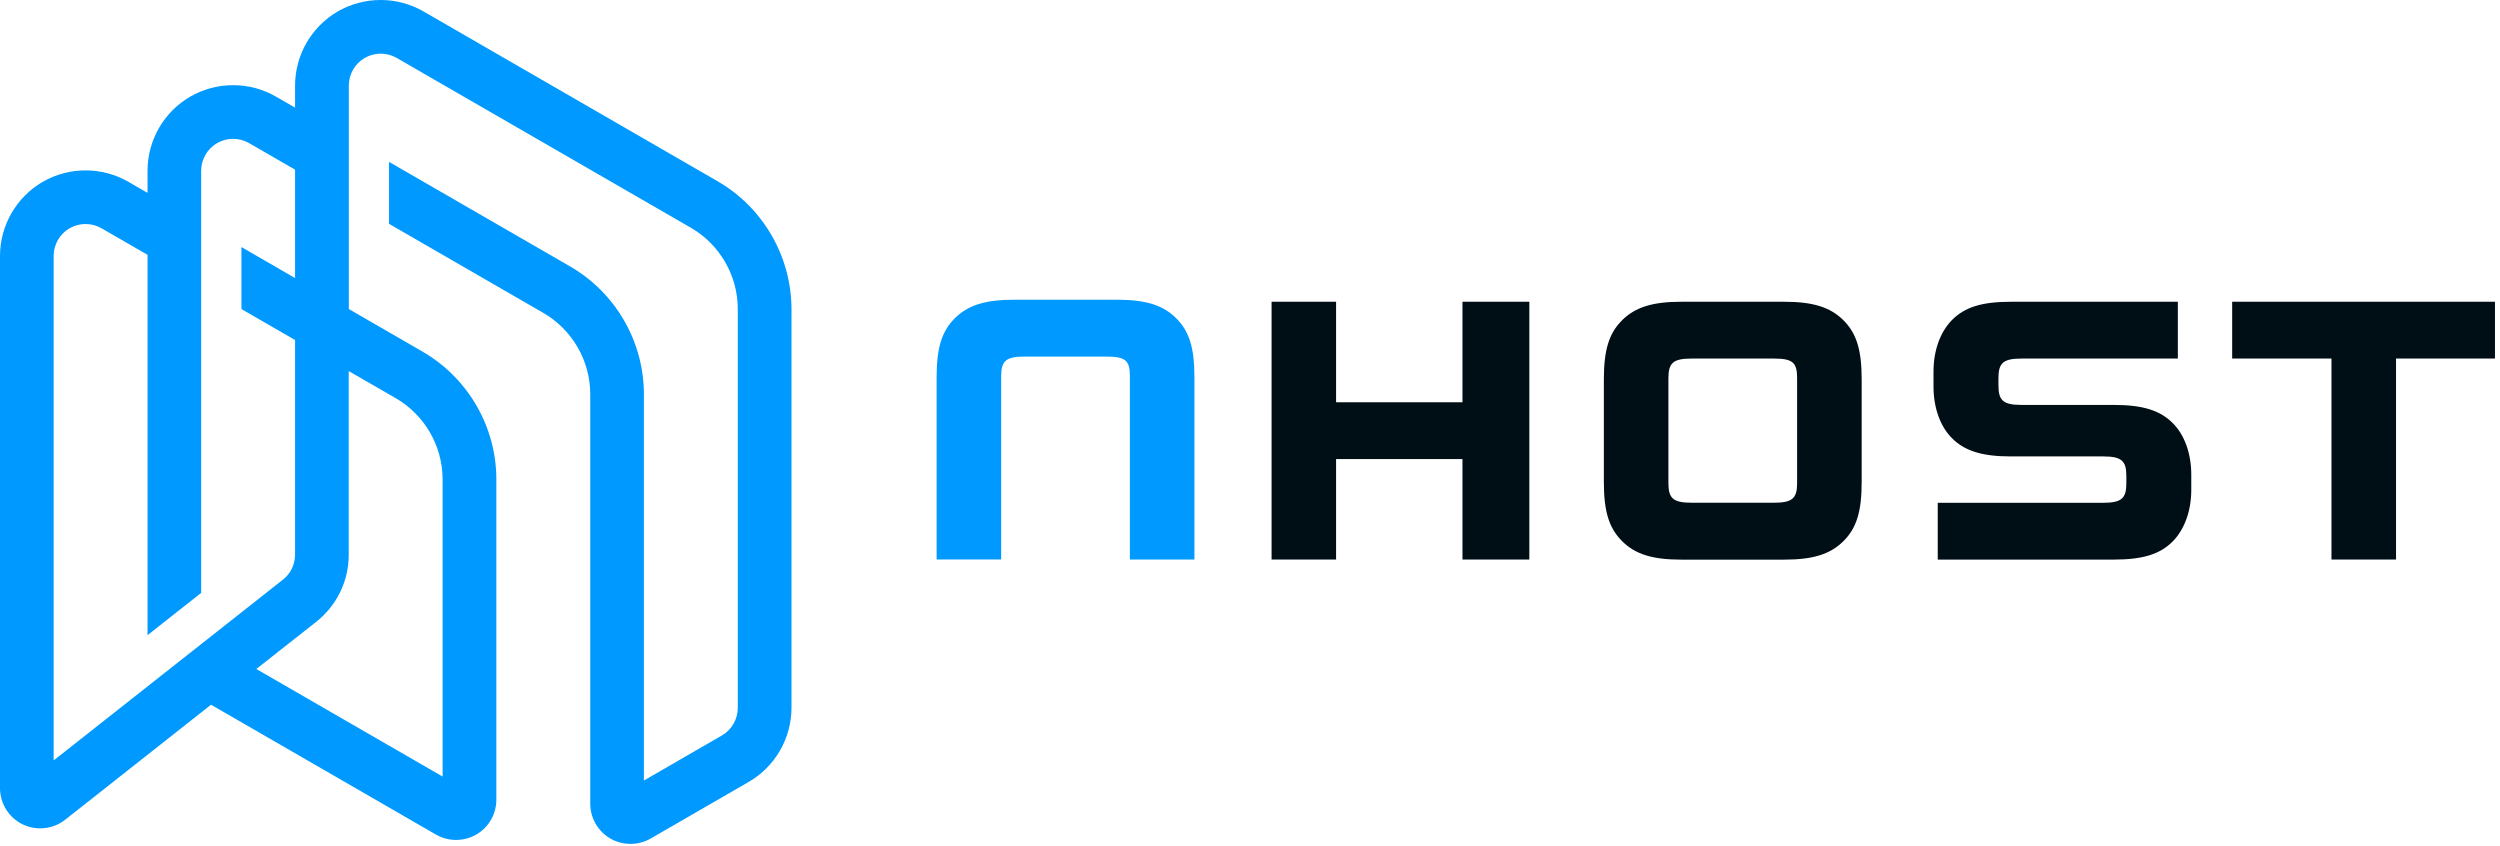
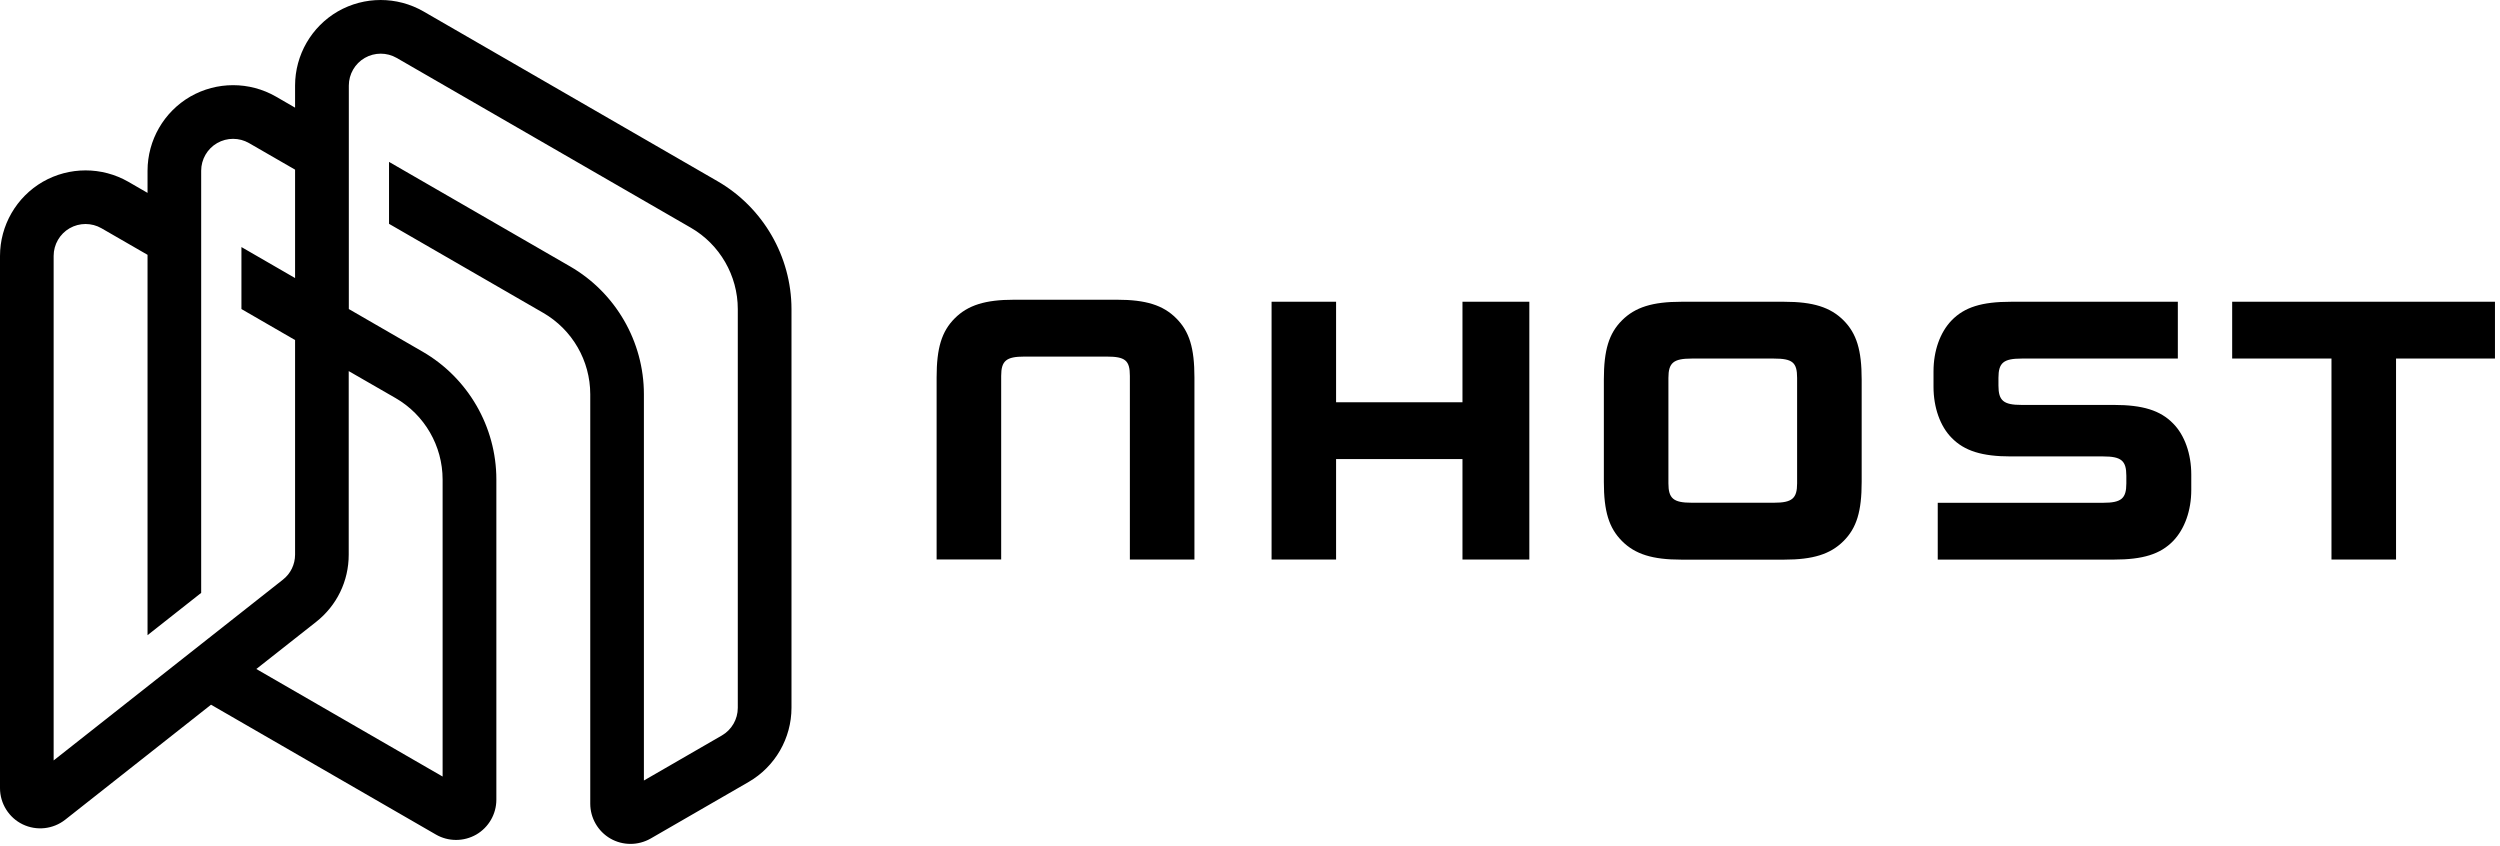
<svg xmlns="http://www.w3.org/2000/svg" width="467" height="158" viewBox="0 0 467 158" fill="none">
-   <path d="M134.05 33.86L79.1 2.13a16.07 16.07 0 00-15.99 0 16.03 16.03 0 00-7.99 13.84v4.14l-3.58-2.07a16.07 16.07 0 00-15.99 0 16.033 16.033 0 00-7.99 13.85v4.14l-3.58-2.07a16.07 16.07 0 00-15.99 0A16.033 16.033 0 000 47.81v99.42c0 2.86 1.66 5.52 4.24 6.76a7.55 7.55 0 007.93-.86l27.25-21.49 42.02 24.26c1.16.67 2.46 1 3.76 1 1.3 0 2.6-.34 3.76-1a7.534 7.534 0 003.76-6.51V89.56c0-9.82-5.28-18.96-13.78-23.87l-13.78-7.96V15.98c0-2.12 1.14-4.1 2.98-5.16a5.983 5.983 0 015.96 0l54.95 31.72c5.41 3.12 8.77 8.95 8.77 15.19v74.5c0 2.12-1.14 4.1-2.98 5.16l-14.56 8.41V73.64c0-9.82-5.28-18.96-13.78-23.87L72.67 30.24v11.57l28.82 16.64a17.58 17.58 0 018.77 15.19v76.49c0 2.67 1.44 5.17 3.76 6.51 1.16.67 2.46 1 3.76 1 1.3 0 2.6-.34 3.76-1l18.32-10.58c4.93-2.85 7.99-8.15 7.99-13.85v-74.5c-.02-9.79-5.3-18.94-13.8-23.85zM73.91 74.37a17.58 17.58 0 018.77 15.19v55.5l-34.8-20.09 11.17-8.8c3.87-3.05 6.09-7.62 6.09-12.55v-34.3l8.77 5.05zM55.12 63.52v40.08c0 1.84-.83 3.55-2.27 4.68l-42.83 33.77V47.8c0-2.12 1.14-4.1 2.98-5.16a5.983 5.983 0 015.96 0l8.6 4.96v71.05l10.02-7.9V31.89c0-2.12 1.14-4.1 2.98-5.16a5.983 5.983 0 015.96 0l8.6 4.96v20.25L45.1 46.15v11.58l10.02 5.79z" fill="#09F" />
-   <path d="M273.19 75.14h-23.61V56.37h-12.05v48.15h12.05V85.75h23.61v18.77h12.49V56.37h-12.49v18.77zM333.32 56.37h-19.28c-5.34 0-8.59 1.01-11.05 3.47-2.45 2.45-3.39 5.56-3.39 11.05v19.13c0 5.49.94 8.59 3.39 11.05 2.45 2.46 5.7 3.47 11.05 3.47h19.28c5.34 0 8.59-1.01 11.05-3.47 2.46-2.45 3.39-5.56 3.39-11.05V70.89c0-5.49-.94-8.59-3.39-11.05-2.46-2.46-5.71-3.47-11.05-3.47zm2.38 33.93c0 2.82-.94 3.61-4.33 3.61h-15.38c-3.39 0-4.33-.79-4.33-3.61V70.59c0-2.82.94-3.61 4.33-3.61h15.38c3.47 0 4.33.72 4.33 3.61V90.3zM416.97 56.37v10.61h18.55v37.54h12.06V66.98h18.48V56.37h-49.09zM394.89 75.64h-17.25c-3.39 0-4.33-.79-4.33-3.61v-1.44c0-2.82.94-3.61 4.33-3.61h29.18V56.37h-31.2c-5.42 0-8.66 1.01-11.05 3.47-2.17 2.24-3.39 5.7-3.39 9.53v2.89c0 3.83 1.23 7.36 3.39 9.53 2.38 2.45 5.7 3.47 11.05 3.47h17.25c3.39 0 4.33.79 4.33 3.61v1.44c0 2.82-.94 3.61-4.33 3.61h-30.9v10.61h32.92c5.41 0 8.66-1.01 11.05-3.47 2.16-2.24 3.39-5.7 3.39-9.53v-2.89c0-3.83-1.23-7.36-3.39-9.53-2.39-2.46-5.71-3.47-11.05-3.47z" fill="#000E16" />
-   <path d="M208.68 55.99H189.4c-5.34 0-8.59 1.01-11.05 3.47-2.45 2.45-3.39 5.56-3.39 11.04v34.01h12.06V70.22c0-2.82.94-3.61 4.33-3.61h15.38c3.47 0 4.33.72 4.33 3.61v34.3h12.06V70.51c0-5.49-.94-8.59-3.39-11.04-2.45-2.47-5.7-3.48-11.05-3.48z" fill="#09F" />
+   <path d="M134.05 33.86L79.1 2.13a16.07 16.07 0 00-15.99 0 16.03 16.03 0 00-7.99 13.84v4.14l-3.58-2.07a16.07 16.07 0 00-15.99 0 16.033 16.033 0 00-7.99 13.85v4.14l-3.58-2.07a16.07 16.07 0 00-15.99 0A16.033 16.033 0 000 47.81v99.42c0 2.86 1.66 5.52 4.24 6.76a7.55 7.55 0 007.93-.86l27.25-21.49 42.02 24.26c1.16.67 2.46 1 3.76 1 1.3 0 2.6-.34 3.76-1a7.534 7.534 0 003.76-6.51V89.56c0-9.82-5.28-18.96-13.78-23.87l-13.78-7.96V15.98c0-2.12 1.14-4.1 2.98-5.16a5.983 5.983 0 015.96 0l54.95 31.72c5.41 3.12 8.77 8.95 8.77 15.19v74.5c0 2.12-1.14 4.1-2.98 5.16l-14.56 8.41V73.64c0-9.82-5.28-18.96-13.78-23.87L72.67 30.24v11.57l28.82 16.64a17.58 17.58 0 018.77 15.19v76.49c0 2.67 1.44 5.17 3.76 6.51 1.16.67 2.46 1 3.76 1 1.3 0 2.6-.34 3.76-1l18.32-10.58c4.93-2.85 7.99-8.15 7.99-13.85v-74.5c-.02-9.79-5.3-18.94-13.8-23.85zM73.91 74.37a17.58 17.58 0 018.77 15.19v55.5l-34.8-20.09 11.17-8.8c3.87-3.05 6.09-7.62 6.09-12.55v-34.3l8.77 5.05zM55.12 63.52v40.08c0 1.84-.83 3.55-2.27 4.68l-42.83 33.77V47.8c0-2.12 1.14-4.1 2.98-5.16a5.983 5.983 0 015.96 0l8.6 4.96v71.05l10.02-7.9V31.89c0-2.12 1.14-4.1 2.98-5.16a5.983 5.983 0 015.96 0l8.6 4.96v20.25L45.1 46.15v11.58l10.02 5.79z" fill="black" />
+   <path d="M273.19 75.14h-23.61V56.37h-12.05v48.15h12.05V85.75h23.61v18.77h12.49V56.37h-12.49v18.77zM333.32 56.37h-19.28c-5.34 0-8.59 1.01-11.05 3.47-2.45 2.45-3.39 5.56-3.39 11.05v19.13c0 5.49.94 8.59 3.39 11.05 2.45 2.46 5.7 3.47 11.05 3.47h19.28c5.34 0 8.59-1.01 11.05-3.47 2.46-2.45 3.39-5.56 3.39-11.05V70.89c0-5.49-.94-8.59-3.39-11.05-2.46-2.46-5.71-3.47-11.05-3.47zm2.38 33.93c0 2.82-.94 3.61-4.33 3.61h-15.38c-3.39 0-4.33-.79-4.33-3.61V70.59c0-2.82.94-3.61 4.33-3.61h15.38c3.47 0 4.33.72 4.33 3.61V90.3zM416.97 56.37v10.61h18.55v37.54h12.06V66.98h18.48V56.37h-49.09zM394.89 75.64h-17.25c-3.39 0-4.33-.79-4.33-3.61v-1.44c0-2.82.94-3.61 4.33-3.61h29.18V56.37h-31.2c-5.42 0-8.66 1.01-11.05 3.47-2.17 2.24-3.39 5.7-3.39 9.53v2.89c0 3.83 1.23 7.36 3.39 9.53 2.38 2.45 5.7 3.47 11.05 3.47h17.25c3.39 0 4.33.79 4.33 3.61v1.44c0 2.82-.94 3.61-4.33 3.61h-30.9v10.61h32.92c5.41 0 8.66-1.01 11.05-3.47 2.16-2.24 3.39-5.7 3.39-9.53v-2.89c0-3.83-1.23-7.36-3.39-9.53-2.39-2.46-5.71-3.47-11.05-3.47z" fill="black" />
+   <path d="M208.68 55.99H189.4c-5.34 0-8.59 1.01-11.05 3.47-2.45 2.45-3.39 5.56-3.39 11.04v34.01h12.06V70.22c0-2.82.94-3.61 4.33-3.61h15.38c3.47 0 4.33.72 4.33 3.61v34.3h12.06V70.51c0-5.49-.94-8.59-3.39-11.04-2.45-2.47-5.7-3.48-11.05-3.48z" fill="black" />
</svg>
